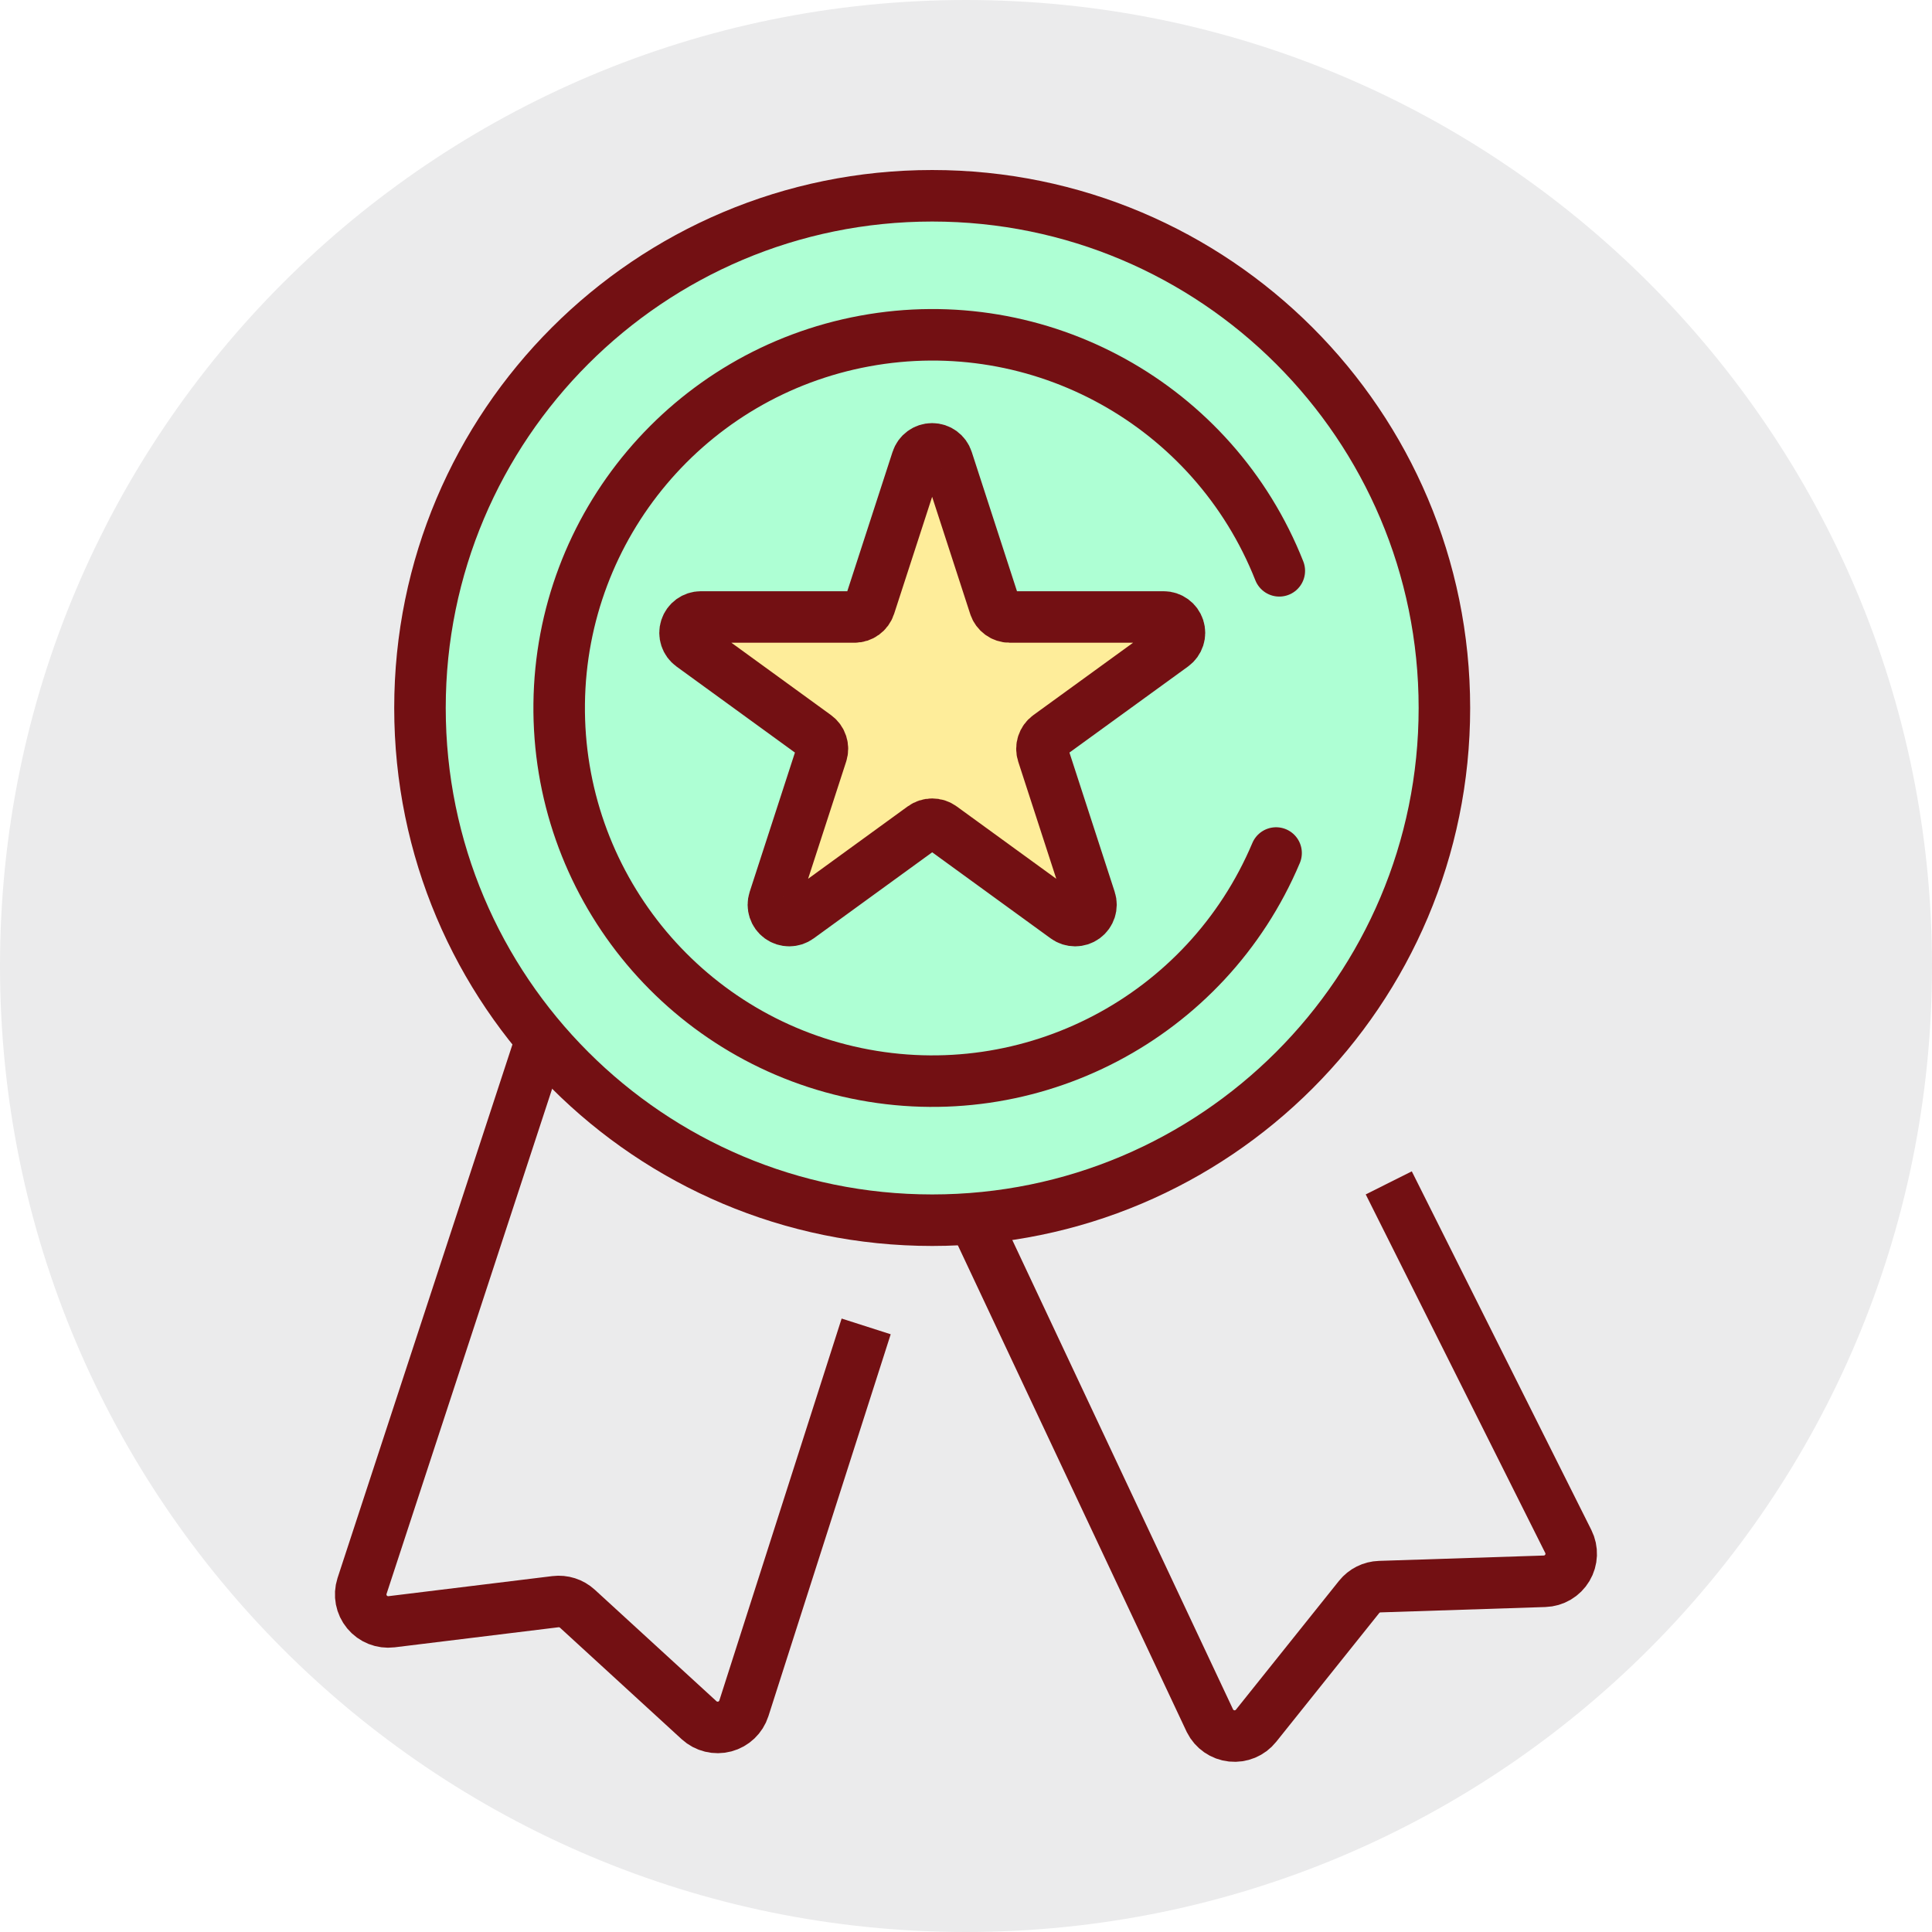
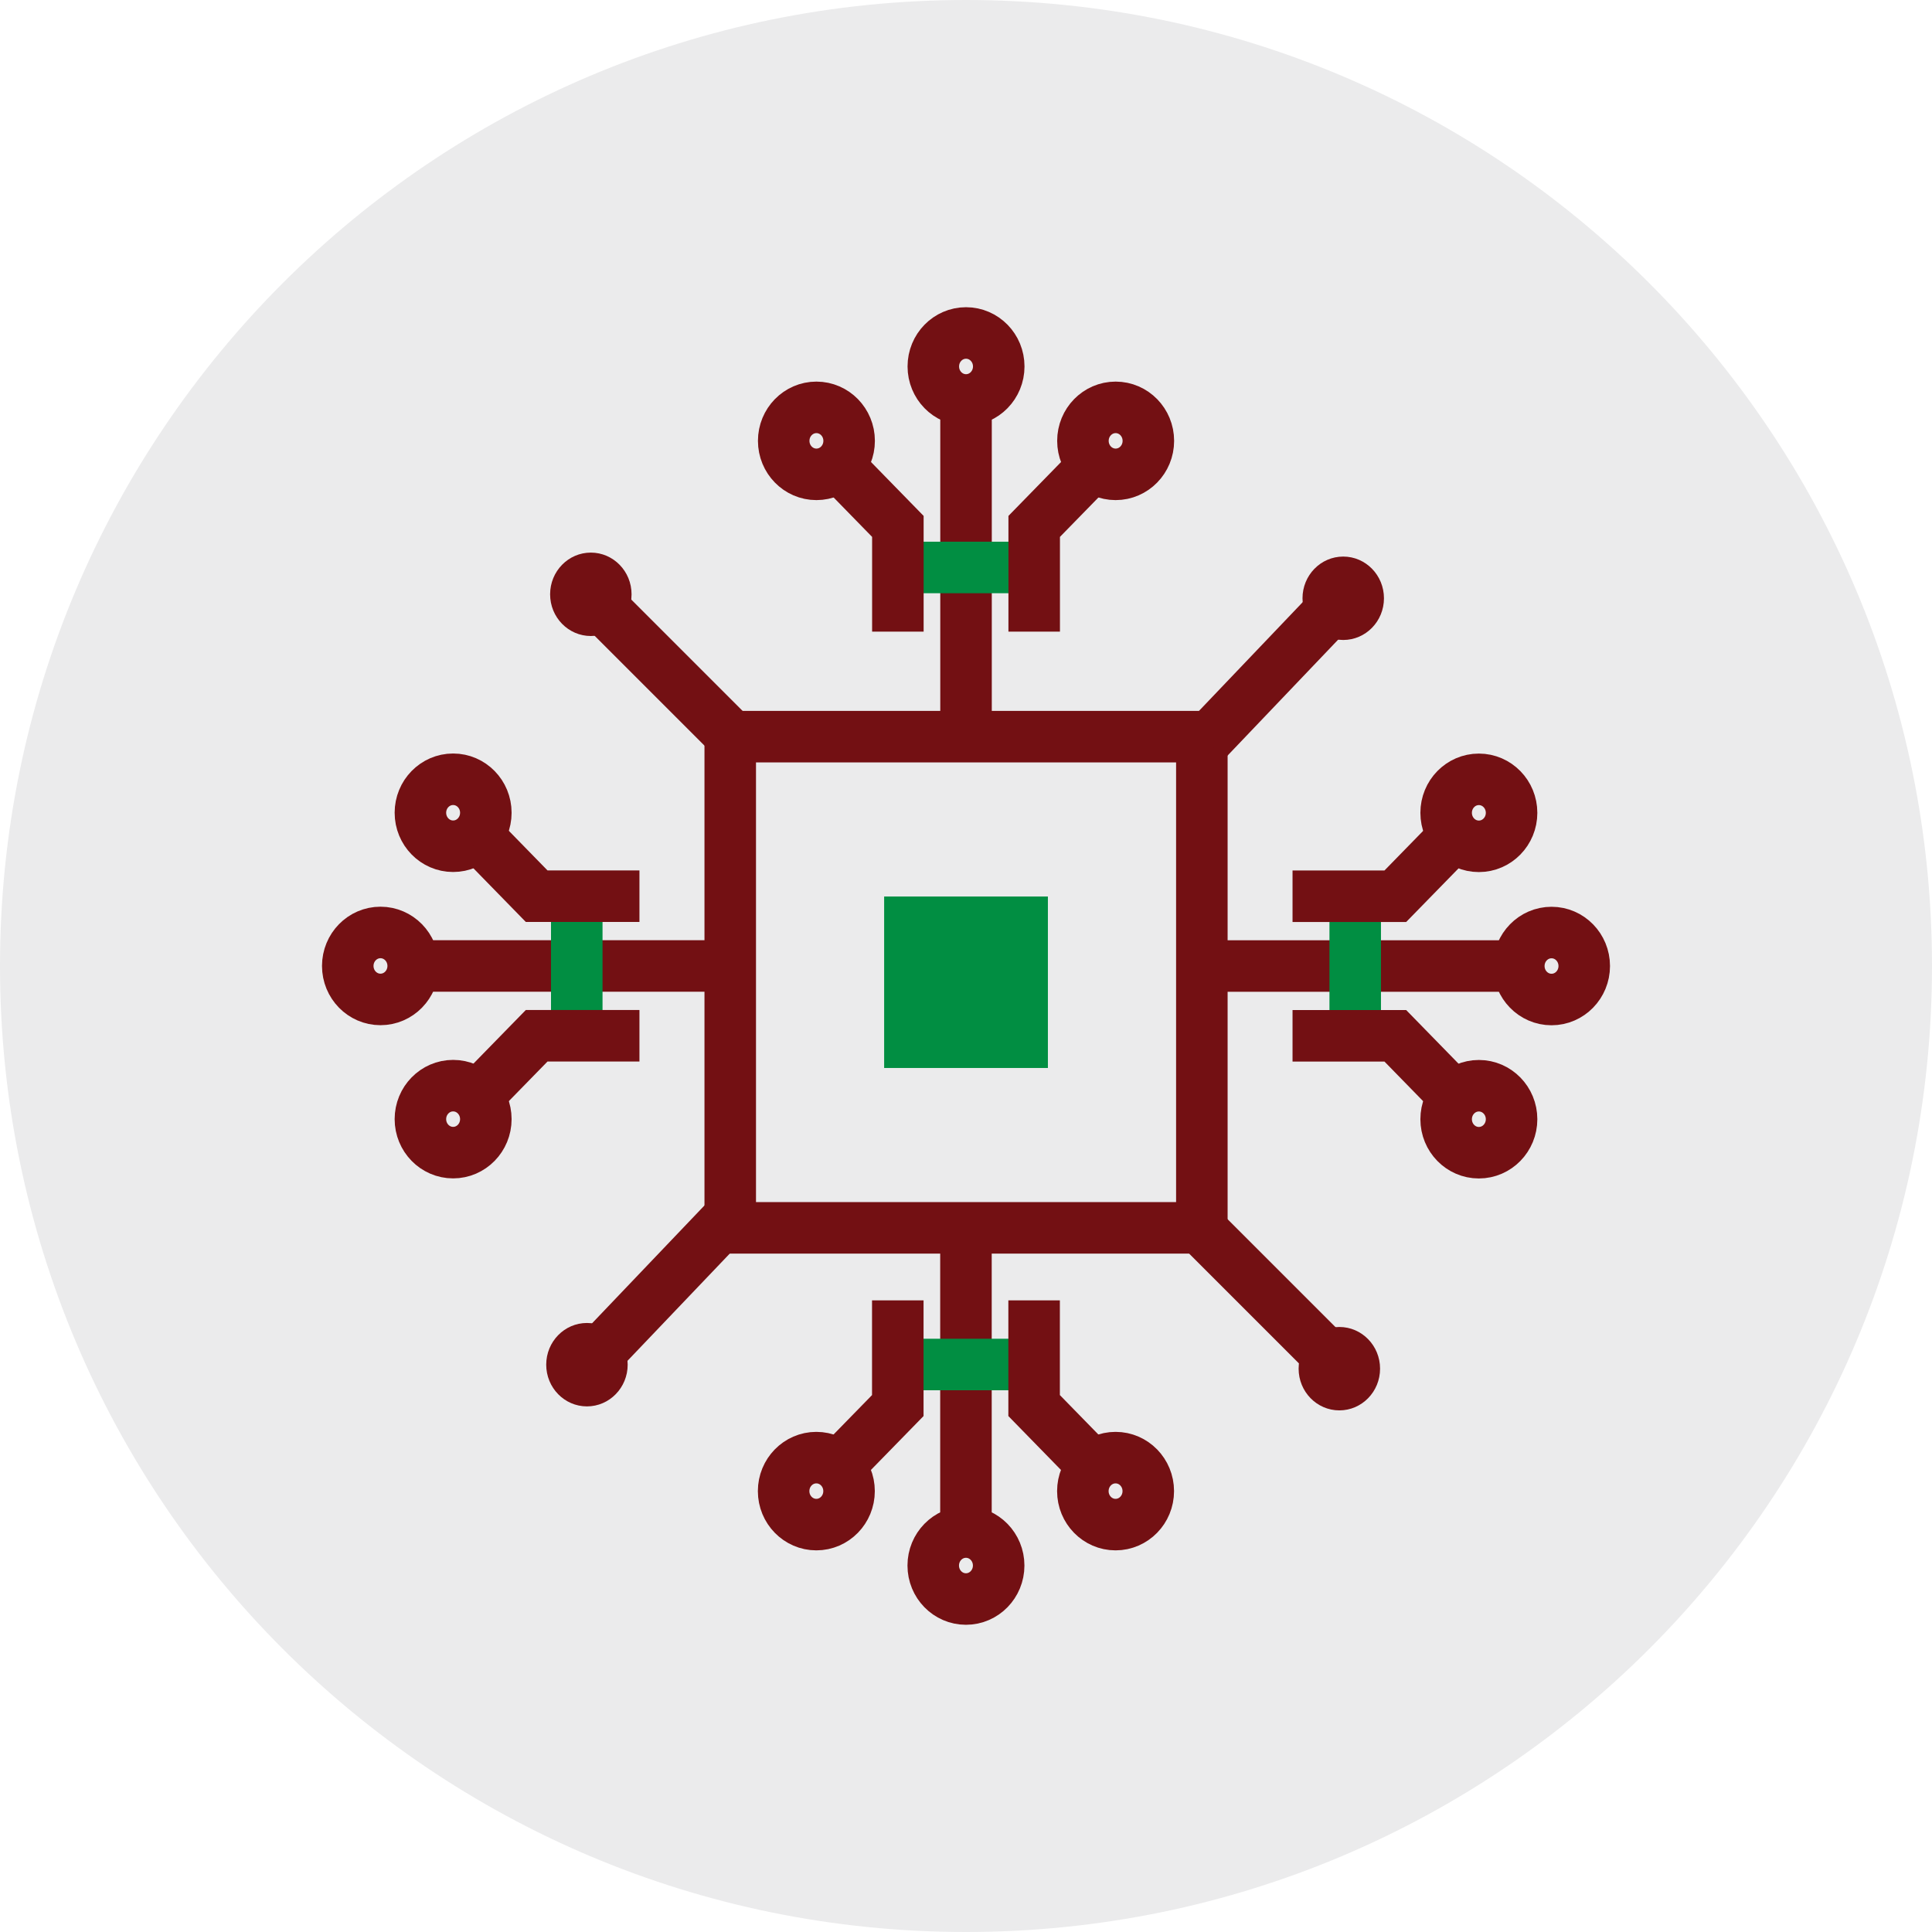
<svg xmlns="http://www.w3.org/2000/svg" width="75" height="75" viewBox="0 0 75 75">
  <defs>
-     <style>.a{fill:#ebebec;}.b{fill:#aeffd4;}.b,.c,.d,.e{stroke:#731013;stroke-width:2px;}.b,.c,.e{stroke-miterlimit:10;}.c,.e{fill:none;}.c{stroke-linecap:round;}.d{fill:#feed9a;}</style>
+     <style>.a{fill:#ebebec;}.b,.d{fill:none;stroke-miterlimit:10;stroke-width:2px;}.b{stroke:#731013;}.c{fill:#018e42;}.d{stroke:#018e42;}.e{fill:#731013;}</style>
  </defs>
-   <g transform="translate(-9671 -2168)">
-     <circle class="a" cx="37.5" cy="37.5" r="37.5" transform="translate(9671 2168)" />
-     <g transform="translate(9682.771 2184.404)">
-       <circle class="b" cx="19.884" cy="19.884" r="19.884" transform="translate(4.532 -8.804)" />
-       <path class="c" d="M37.766,16.71a14.485,14.485,0,1,1,.125-10.955" />
-       <path class="d" d="M25,1.449l1.843,5.673a.615.615,0,0,0,.585.425H33.4a.615.615,0,0,1,.361,1.113L28.93,12.166a.616.616,0,0,0-.223.688l1.843,5.673a.615.615,0,0,1-.947.688l-4.825-3.506a.615.615,0,0,0-.724,0l-4.825,3.506a.615.615,0,0,1-.947-.688l1.843-5.673a.616.616,0,0,0-.223-.688L15.076,8.66a.615.615,0,0,1,.361-1.113H21.4a.615.615,0,0,0,.585-.425l1.843-5.673A.615.615,0,0,1,25,1.449Z" />
-       <path class="e" d="M9.237,23.95,2.282,45.166a1.068,1.068,0,0,0,1.147,1.386l6.361-.779a1.07,1.07,0,0,1,.852.272l4.725,4.33a1.069,1.069,0,0,0,1.739-.462l4.747-14.826" />
-       <path class="e" d="M26.059,30.964,35.2,50.4a1.068,1.068,0,0,0,1.789.189l4-5a1.068,1.068,0,0,1,.8-.4l6.4-.208a1.068,1.068,0,0,0,.921-1.545l-6.97-13.921" />
+   <g transform="translate(-10395 -2168)">
+     <circle class="a" cx="37.5" cy="37.5" r="37.5" transform="translate(10395 2168)" />
+     <rect class="b" width="18.308" height="19.068" transform="translate(10423.348 2196.597)" />
+     <rect class="c" width="6.357" height="6.656" transform="translate(10429.322 2202.803)" />
+     <g transform="translate(10234.785 2166.505)">
+       <ellipse class="b" cx="1.27" cy="1.3" rx="1.27" ry="1.3" transform="translate(196.446 14.421)" />
+       <line class="b" y2="12.595" transform="translate(197.716 17.018)" />
+       <line class="d" x2="5.442" transform="translate(194.995 23.524)" />
+       <ellipse class="b" cx="1.27" cy="1.3" rx="1.27" ry="1.3" transform="translate(190.638 17.309)" />
+       <path class="b" d="M192.882,19.689l2.188,2.241v4.085" />
+       <ellipse class="b" cx="1.27" cy="1.3" rx="1.27" ry="1.3" transform="translate(202.254 17.309)" />
+       <path class="b" d="M202.55,19.689l-2.188,2.241v4.085" />
+     </g>
+     <g transform="translate(10234.785 2166.505)">
+       <ellipse class="b" cx="1.27" cy="1.3" rx="1.27" ry="1.3" transform="translate(173.715 37.693)" />
+       <line class="b" x2="12.301" transform="translate(176.251 38.994)" />
+       <line class="d" y1="5.572" transform="translate(182.605 36.208)" />
+       <ellipse class="b" cx="1.27" cy="1.3" rx="1.27" ry="1.3" transform="translate(176.535 43.64)" />
+       <path class="b" d="M178.86,43.944l2.188-2.241h3.99" />
+       <ellipse class="b" cx="1.27" cy="1.3" rx="1.27" ry="1.3" transform="translate(176.535 31.746)" />
+       <path class="b" d="M178.86,34.044l2.188,2.241h3.99" />
+     </g>
+     <g transform="translate(10234.785 2166.505)">
+       <ellipse class="b" cx="1.27" cy="1.3" rx="1.27" ry="1.3" transform="translate(196.443 60.969)" />
+       <line class="b" y1="12.595" transform="translate(197.713 48.377)" />
+       <line class="d" x1="5.442" transform="translate(194.992 54.465)" />
+       <ellipse class="b" cx="1.27" cy="1.3" rx="1.27" ry="1.3" transform="translate(202.251 58.08)" />
+       <path class="b" d="M202.547,58.3l-2.188-2.241V51.975" />
+       <ellipse class="b" cx="1.27" cy="1.3" rx="1.27" ry="1.3" transform="translate(190.635 58.08)" />
+       <path class="b" d="M192.879,58.3l2.188-2.241V51.975" />
+     </g>
+     <g transform="translate(10234.785 2166.505)">
+       <ellipse class="b" cx="1.27" cy="1.3" rx="1.27" ry="1.3" transform="translate(219.175 37.696)" />
+       <line class="b" x1="12.301" transform="translate(206.877 38.996)" />
+       <line class="d" y2="5.572" transform="translate(212.824 36.21)" />
+       <ellipse class="b" cx="1.27" cy="1.3" rx="1.27" ry="1.3" transform="translate(216.354 31.749)" />
+       <path class="b" d="M216.569,34.046l-2.188,2.241h-3.99" />
+       <ellipse class="b" cx="1.27" cy="1.3" rx="1.27" ry="1.3" transform="translate(216.354 43.643)" />
+       <path class="b" d="M216.569,43.946l-2.188-2.241h-3.99" />
+     </g>
+     <g transform="translate(10234.785 2166.505)">
+       <ellipse class="e" cx="1.581" cy="1.619" rx="1.581" ry="1.619" transform="translate(181.57 22.947)" />
+       <line class="b" x1="5.085" y1="5.085" transform="translate(183.474 24.938)" />
+     </g>
+     <g transform="translate(10234.785 2166.505)">
+       <ellipse class="e" cx="1.581" cy="1.619" rx="1.581" ry="1.619" transform="translate(181.419 52.853)" />
+       <line class="b" x1="4.966" y2="5.206" transform="translate(183.364 48.935)" />
+     </g>
+     <g transform="translate(10234.785 2166.505)">
+       <ellipse class="e" cx="1.581" cy="1.619" rx="1.581" ry="1.619" transform="translate(210.627 53.008)" />
+       <line class="b" x2="5.085" y2="5.085" transform="translate(206.801 49.17)" />
+     </g>
+     <g transform="translate(10234.785 2166.505)">
+       <ellipse class="e" cx="1.581" cy="1.619" rx="1.581" ry="1.619" transform="translate(210.778 23.101)" />
+       <line class="b" y1="5.206" x2="4.966" transform="translate(207.03 25.051)" />
    </g>
  </g>
</svg>
